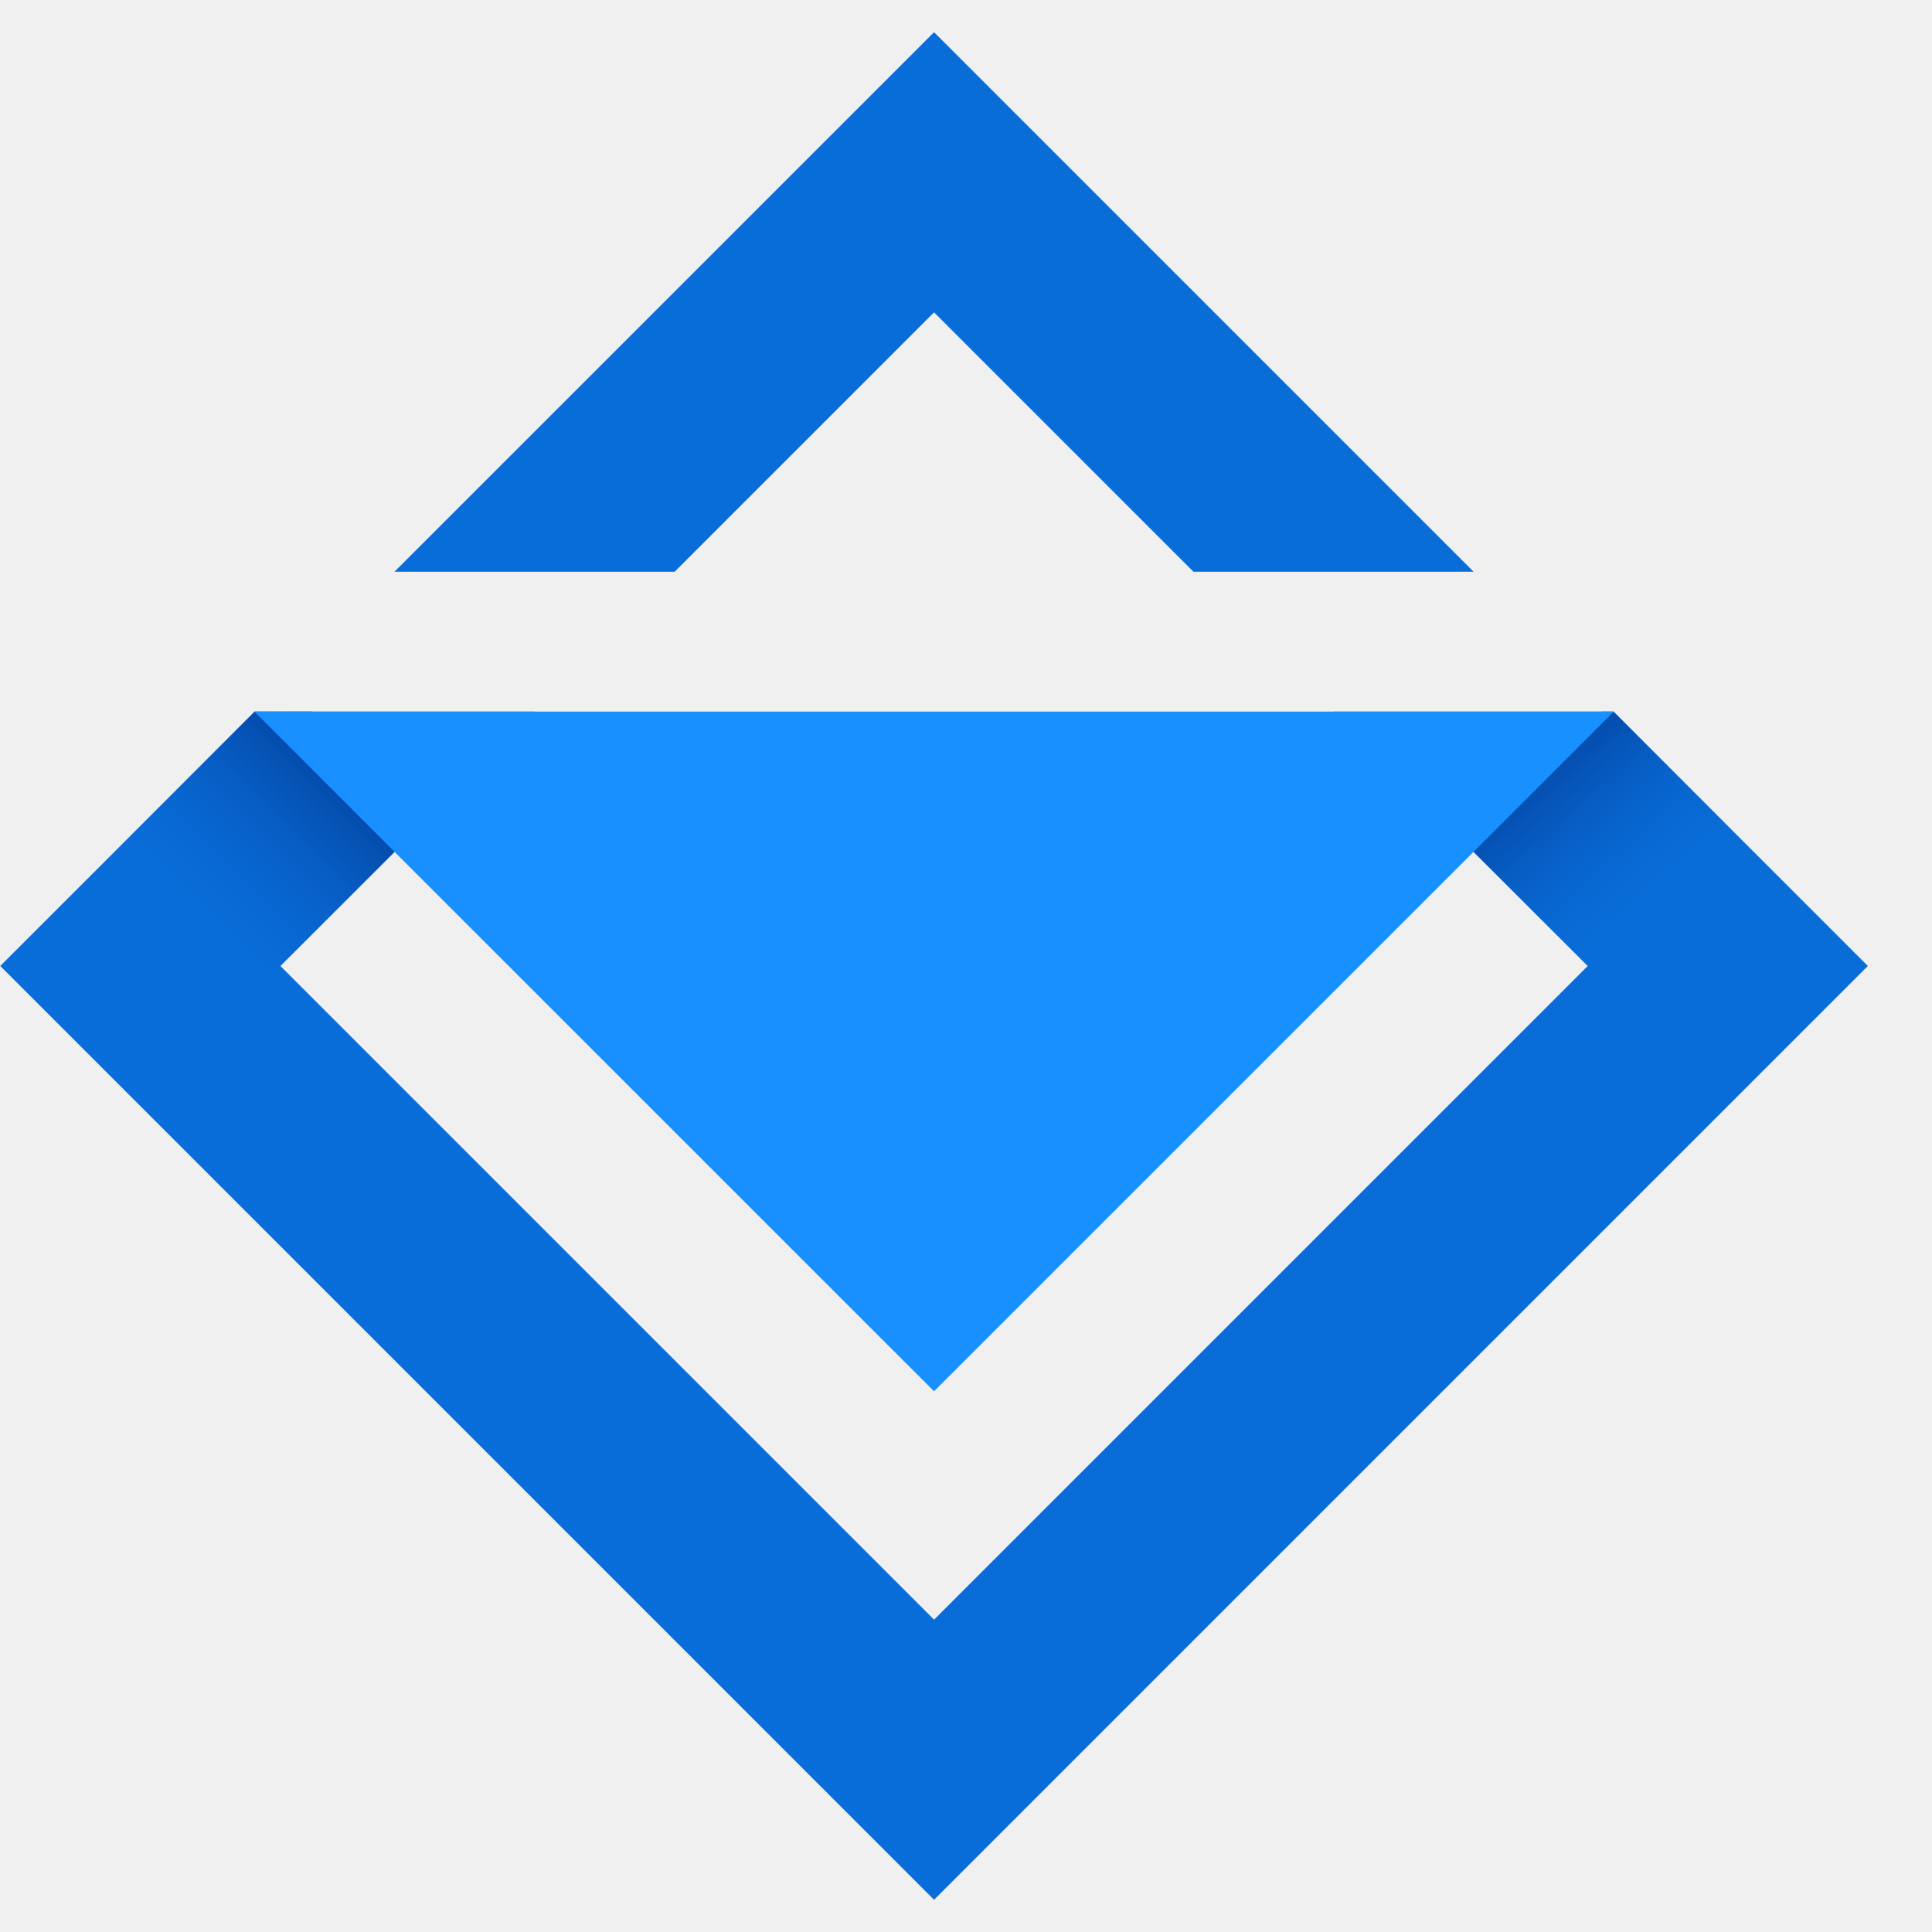
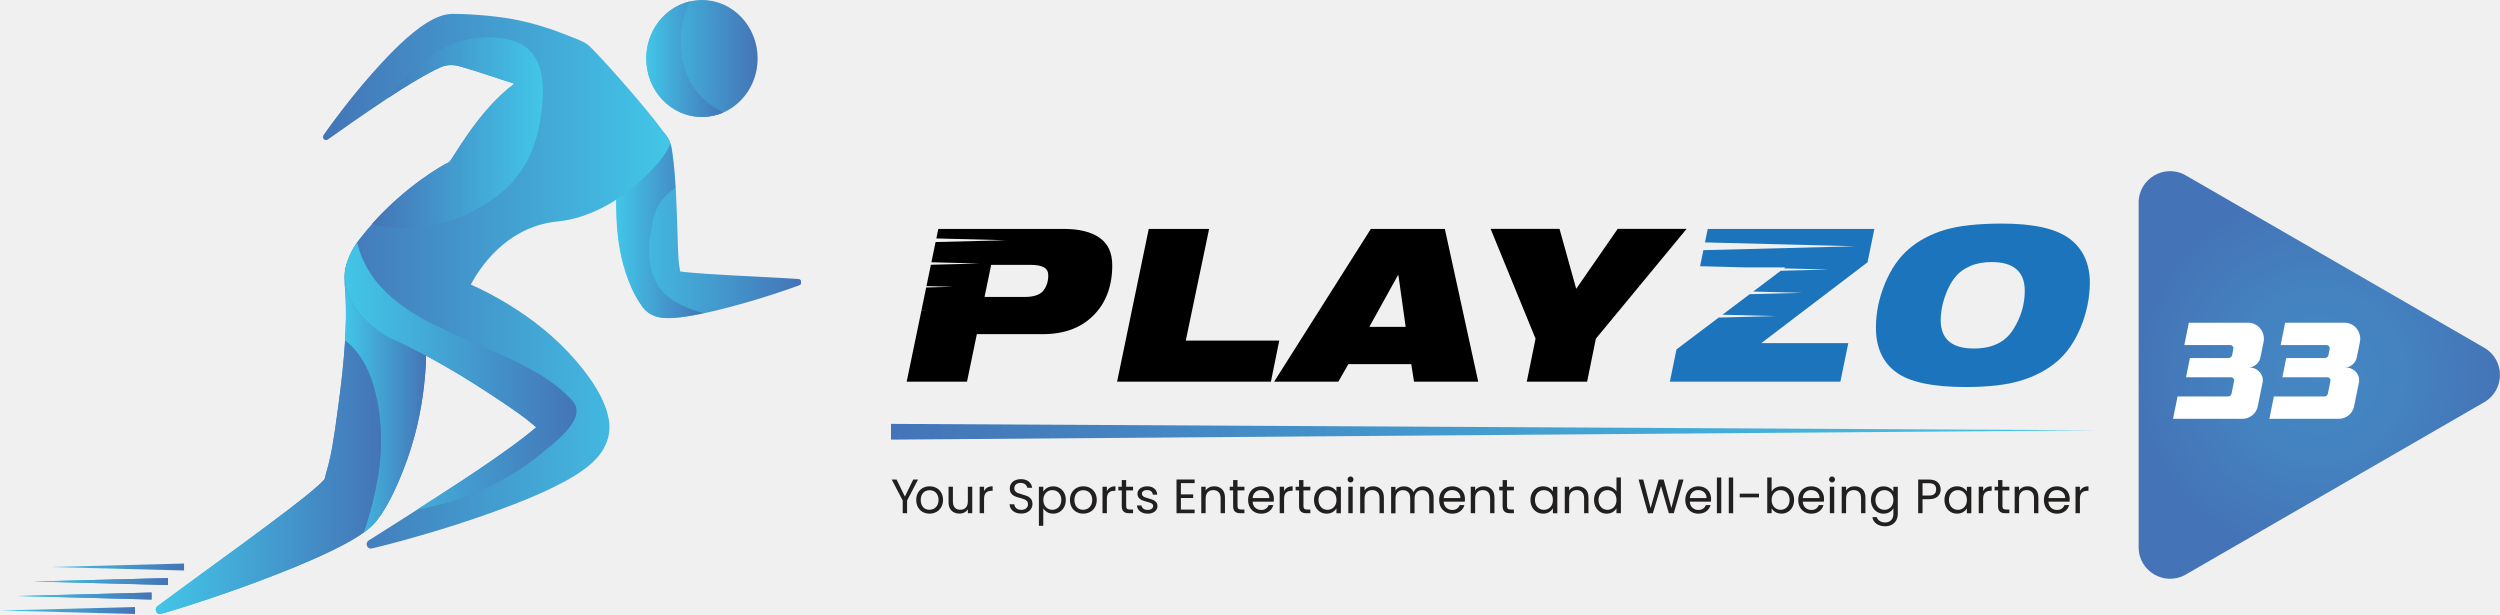
- <svg xmlns="http://www.w3.org/2000/svg" width="30" height="30" viewBox="0 0 30 30" fill="none">
-   <path d="M1.64 13.364L3.952 11.052L3.954 11.05H8.305L6.574 12.781L6.127 13.227L4.354 15L4.574 15.22L14.504 25.15L24.654 15L22.881 13.227L22.756 13.102L20.703 11.05H25.053L25.056 11.052L26.868 12.864L29.004 15L14.504 29.5L0.004 15L1.64 13.364ZM14.504 0.5L22.882 8.878H18.532L14.504 4.85L10.476 8.878H6.125L14.504 0.5Z" fill="#096DD9" />
-   <path d="M4.355 15L6.127 13.228L6.574 12.781L4.844 11.05H3.955L3.952 11.052L1.64 13.364L3.86 15.573L4.355 15Z" fill="url(#paint0_linear_112102_1824)" />
-   <path d="M22.881 13.228L24.654 15L24.479 15.176L24.48 15.176L26.869 12.865L25.057 11.052L25.054 11.05H24.878L22.756 13.102L22.881 13.228Z" fill="url(#paint1_linear_112102_1824)" />
-   <path d="M3.95 11.05L3.952 11.052L6.127 13.228L14.504 21.604L25.059 11.05H3.95Z" fill="#1890FF" />
+ <svg xmlns="http://www.w3.org/2000/svg" xmlns:xlink="http://www.w3.org/1999/xlink" id="Layer_2" data-name="Layer 2" viewBox="0 0 861.63 211.64">
  <defs>
-     <linearGradient id="paint0_linear_112102_1824" x1="5.63" y1="11.589" x2="2.572" y2="14.647" gradientUnits="userSpaceOnUse">
-       <stop stop-color="#023B95" />
-       <stop offset="0.964" stop-color="#096CD9" stop-opacity="0" />
+     <style>
+       .cls-1 {
+         fill: url(#New_Gradient_Swatch_3-11);
+       }
+ 
+       .cls-1, .cls-2, .cls-3, .cls-4, .cls-5, .cls-6, .cls-7, .cls-8, .cls-9, .cls-10, .cls-11, .cls-12, .cls-13, .cls-14, .cls-15, .cls-16, .cls-17, .cls-18, .cls-19, .cls-20, .cls-21, .cls-22 {
+         stroke-width: 0px;
+       }
+ 
+       .cls-2 {
+         fill: url(#linear-gradient);
+       }
+ 
+       .cls-3 {
+         fill: url(#New_Gradient_Swatch_3-2);
+       }
+ 
+       .cls-4 {
+         fill: url(#linear-gradient-6);
+       }
+ 
+       .cls-6 {
+         fill: url(#linear-gradient-5);
+       }
+ 
+       .cls-7 {
+         fill: url(#New_Gradient_Swatch_3-4);
+       }
+ 
+       .cls-8 {
+         fill: #1c75bc;
+       }
+ 
+       .cls-9 {
+         fill: #fff;
+       }
+ 
+       .cls-10 {
+         fill: url(#New_Gradient_Swatch_3-6);
+       }
+ 
+       .cls-11 {
+         fill: url(#linear-gradient-2);
+       }
+ 
+       .cls-12 {
+         fill: #221f1f;
+       }
+ 
+       .cls-13 {
+         fill: url(#linear-gradient-3);
+       }
+ 
+       .cls-14 {
+         fill: url(#radial-gradient);
+       }
+ 
+       .cls-15 {
+         fill: url(#New_Gradient_Swatch_3-7);
+       }
+ 
+       .cls-16 {
+         fill: url(#New_Gradient_Swatch_3-3);
+       }
+ 
+       .cls-17 {
+         fill: url(#New_Gradient_Swatch_3-9);
+       }
+ 
+       .cls-18 {
+         fill: url(#New_Gradient_Swatch_3-8);
+       }
+ 
+       .cls-19 {
+         fill: url(#New_Gradient_Swatch_3-5);
+       }
+ 
+       .cls-20 {
+         fill: url(#New_Gradient_Swatch_3);
+       }
+ 
+       .cls-21 {
+         fill: url(#linear-gradient-4);
+       }
+ 
+       .cls-22 {
+         fill: url(#New_Gradient_Swatch_3-10);
+       }
+     </style>
+     <linearGradient id="New_Gradient_Swatch_3" data-name="New Gradient Swatch 3" x1="2636.96" y1="76.45" x2="2700.71" y2="76.45" gradientTransform="translate(2913.17) rotate(-180) scale(1 -1)" gradientUnits="userSpaceOnUse">
+       <stop offset="0" stop-color="#cbeaf1" />
+       <stop offset="0" stop-color="#4474b7" />
+       <stop offset="1" stop-color="#42c6e8" />
    </linearGradient>
-     <linearGradient id="paint1_linear_112102_1824" x1="23.272" y1="11.628" x2="25.745" y2="14.438" gradientUnits="userSpaceOnUse">
-       <stop stop-color="#023B95" />
-       <stop offset="1" stop-color="#096DD9" stop-opacity="0" />
+     <linearGradient id="New_Gradient_Swatch_3-2" data-name="New Gradient Swatch 3" x1="2670.69" y1="76.38" x2="2700.83" y2="76.38" xlink:href="#New_Gradient_Swatch_3" />
+     <linearGradient id="New_Gradient_Swatch_3-3" data-name="New Gradient Swatch 3" x1="2652.06" y1="20.16" x2="2690.44" y2="20.16" xlink:href="#New_Gradient_Swatch_3" />
+     <linearGradient id="New_Gradient_Swatch_3-4" data-name="New Gradient Swatch 3" x1="2766.22" y1="147.19" x2="2859.46" y2="147.19" xlink:href="#New_Gradient_Swatch_3" />
+     <linearGradient id="New_Gradient_Swatch_3-5" data-name="New Gradient Swatch 3" x1="2766.22" y1="133.14" x2="2794.42" y2="133.14" xlink:href="#New_Gradient_Swatch_3" />
+     <linearGradient id="New_Gradient_Swatch_3-6" data-name="New Gradient Swatch 3" x1="2781.9" y1="164.53" x2="2859.46" y2="164.53" xlink:href="#New_Gradient_Swatch_3" />
+     <linearGradient id="New_Gradient_Swatch_3-7" data-name="New Gradient Swatch 3" x1="2801.87" y1="96.93" x2="2682.25" y2="96.93" xlink:href="#New_Gradient_Swatch_3" />
+     <linearGradient id="New_Gradient_Swatch_3-8" data-name="New Gradient Swatch 3" x1="2663.86" y1="20.4" x2="2690.44" y2="20.4" xlink:href="#New_Gradient_Swatch_3" />
+     <linearGradient id="New_Gradient_Swatch_3-9" data-name="New Gradient Swatch 3" x1="2714.45" y1="129.56" x2="2794.3" y2="129.56" xlink:href="#New_Gradient_Swatch_3" />
+     <linearGradient id="New_Gradient_Swatch_3-10" data-name="New Gradient Swatch 3" x1="128.18" y1="45.76" x2="187.12" y2="45.76" gradientTransform="matrix(1,0,0,1,0,0)" xlink:href="#New_Gradient_Swatch_3" />
+     <linearGradient id="linear-gradient" x1="0" y1="210.41" x2="46.55" y2="210.41" gradientUnits="userSpaceOnUse">
+       <stop offset="0" stop-color="#42c6e8" />
+       <stop offset="1" stop-color="#4474b7" />
+       <stop offset="1" stop-color="#cbeaf1" />
    </linearGradient>
+     <linearGradient id="linear-gradient-2" x1="5.68" y1="205.42" x2="52.22" y2="205.42" xlink:href="#linear-gradient" />
+     <linearGradient id="linear-gradient-3" x1="5.68" y1="205.42" x2="52.22" y2="205.42" xlink:href="#linear-gradient" />
+     <linearGradient id="linear-gradient-4" x1="11.36" y1="200.42" x2="57.9" y2="200.42" xlink:href="#linear-gradient" />
+     <linearGradient id="linear-gradient-5" x1="11.36" y1="200.42" x2="57.9" y2="200.42" xlink:href="#linear-gradient" />
+     <linearGradient id="linear-gradient-6" x1="17.04" y1="195.42" x2="63.58" y2="195.42" xlink:href="#linear-gradient" />
+     <radialGradient id="radial-gradient" cx="799.36" cy="129.22" fx="799.36" fy="129.22" r="66.37" gradientUnits="userSpaceOnUse">
+       <stop offset="0" stop-color="#4487c3" />
+       <stop offset=".44" stop-color="#4482c0" />
+       <stop offset=".94" stop-color="#4474b7" />
+       <stop offset=".96" stop-color="#4474b7" />
+     </radialGradient>
+     <linearGradient id="New_Gradient_Swatch_3-11" data-name="New Gradient Swatch 3" x1="307.01" y1="148.8" x2="722.74" y2="148.8" gradientTransform="matrix(1,0,0,1,0,0)" xlink:href="#New_Gradient_Swatch_3" />
  </defs>
+   <g id="Layer_1-2" data-name="Layer 1">
+     <g>
+       <g>
+         <g>
+           <g>
+             <path class="cls-20" d="M212.49,66.88c.04-2.41.16-4.61.29-6.54.12-1.94.3-3.61.46-4.99.15-1.38.3-2.46.42-3.2.12-.74.19-1.13.19-1.13.63-3.79,3.46-6.96,7.28-7.66,4.87-.89,9.5,2.53,10.35,7.65h0s.06.4.19,1.13c.11.74.27,1.81.42,3.18.15,1.37.34,3.02.48,4.91.15,1.89.3,4.01.41,6.31.23,4.58.4,9.88.57,15.18.07,2.64.13,5.29.32,7.75.1,1.23.25,2.4.45,3.47.04.21.08.42.12.62.66.09,1.34.17,2.02.24,2.75.26,5.6.49,8.36.66,2.77.2,5.46.33,8.03.48,2.58.13,5.01.26,7.26.37,2.26.12,4.33.23,6.17.33,1.84.09,3.44.17,4.77.26,2.65.16,4.17.26,4.17.26.41.03.78.3.93.73.2.58-.09,1.21-.64,1.42h0s-1.44.55-3.97,1.42c-1.27.45-2.81.96-4.58,1.53-1.77.57-3.77,1.23-5.97,1.88-2.2.66-4.58,1.36-7.12,2.05-2.54.71-5.23,1.38-8.04,2.07-2.82.65-5.75,1.3-8.88,1.78-1.57.24-3.17.47-4.97.57-.91.05-1.85.08-3.06,0-.62-.05-1.28-.11-2.29-.37-.52-.15-1.12-.32-2.04-.8l-.35-.19-.42-.26c-.15-.1-.26-.17-.44-.31-.17-.13-.34-.27-.51-.41-.15-.13-.36-.32-.56-.53-.2-.21-.36-.39-.58-.66-.22-.28-.43-.57-.62-.87-.11-.17-.31-.52-.22-.37l-.02-.03-.34-.47c-.11-.16-.21-.28-.39-.59-.31-.51-.66-1.1-.89-1.53-.52-.93-.99-1.86-1.4-2.78-.84-1.85-1.52-3.68-2.1-5.46-1.17-3.56-1.88-6.95-2.37-10.16-.46-3.21-.69-6.24-.8-9.07-.12-2.83-.13-5.47-.08-7.88Z" />
+             <path class="cls-3" d="M212.37,66.81c.04-2.41.16-4.61.29-6.54.12-1.94.3-3.61.46-4.99.15-1.38.3-2.46.42-3.2.12-.74.19-1.13.19-1.13.63-3.79,3.46-6.96,7.28-7.66,4.87-.89,9.37,2.24,10.35,7.65h0s.06.4.19,1.13c.11.74.27,1.81.42,3.18.15,1.37.34,3.02.48,4.91.11,1.39.22,2.91.31,4.54-4.47,3.09-7.36,7.25-7.95,12.86-2.3,9.68-1.54,20.16,6.91,25.81,3.41,2.15,7.03,3.59,10.76,4.55-1.83.39-3.7.77-5.66,1.06-1.57.24-3.17.47-4.97.57-.91.05-1.85.08-3.06,0-.62-.05-1.28-.11-2.29-.37-.52-.15-1.12-.32-2.04-.8l-.35-.19-.42-.26c-.15-.1-.26-.17-.44-.31-.17-.13-.34-.27-.51-.41-.15-.13-.36-.32-.56-.53-.2-.21-.36-.39-.58-.66-.22-.28-.43-.57-.62-.87-.11-.17-.31-.52-.22-.37l-.02-.03-.34-.47c-.11-.16-.21-.28-.39-.59-.31-.51-.66-1.1-.89-1.53-.52-.93-.99-1.86-1.4-2.78-.84-1.85-1.52-3.68-2.1-5.46-1.17-3.56-1.88-6.95-2.37-10.16-.46-3.21-.69-6.24-.8-9.07-.12-2.83-.13-5.47-.08-7.88Z" />
+           </g>
+           <path class="cls-16" d="M222.74,20.16c0,11.14,8.59,20.16,19.19,20.16s19.19-9.03,19.19-20.16S252.52,0,241.92,0s-19.19,9.03-19.19,20.16Z" />
+           <path class="cls-7" d="M55.52,211.59s2.34-.66,6.38-1.92c2.03-.61,4.47-1.4,7.27-2.33,2.79-.93,5.96-1.96,9.38-3.17,3.43-1.19,7.13-2.53,11.03-4,3.91-1.46,8.01-3.08,12.26-4.8,4.23-1.78,8.61-3.64,13.07-5.85,2.24-1.1,4.5-2.26,6.86-3.66,1.19-.7,2.4-1.45,3.74-2.42.69-.52,1.38-1.02,2.22-1.79.39-.34.9-.86,1.37-1.36.29-.34.58-.7.87-1.06l.1-.14c.49-.73.16-.23.27-.41l.07-.09.14-.18.57-.72c.27-.38.58-.87.86-1.31.64-1,.98-1.62,1.41-2.35.81-1.42,1.5-2.77,2.15-4.11,1.29-2.67,2.38-5.25,3.39-7.82,2.01-5.11,3.56-10.15,4.75-15.1,1.17-4.95,1.98-9.8,2.48-14.46.52-4.66.77-9.12.77-13.31.01-4.19-.23-8.09-.65-11.61-.42-3.53-1.07-6.67-1.72-9.28-.69-2.64-1.41-4.73-1.98-6.17-.59-1.45-.93-2.21-.93-2.21-2.87-6.31-10.06-8.98-16.06-5.97-4.45,2.23-7,6.96-6.85,11.83l.08,2.49s.01.44.09,1.21c.04.37.05.93.11,1.52.06.58.05,1.37.12,2.16.06,1.69.09,3.8.08,6.34-.04,2.54-.16,5.5-.36,8.79-.22,3.29-.53,6.91-.94,10.77-.43,3.85-.95,7.95-1.52,12.16-.55,4.22-1.18,8.58-1.91,12.86-.39,2.12-.83,4.21-1.33,6.15-.25.96-.51,1.88-.76,2.7-.12.38-.44,2.06-.67,2.34-.51.58-1.24,1.28-2,1.97-1.55,1.39-3.29,2.83-5.06,4.25-3.57,2.81-7.23,5.63-10.83,8.3-3.58,2.72-7.11,5.28-10.45,7.75-3.36,2.45-6.54,4.77-9.47,6.91-2.94,2.15-5.64,4.13-8.03,5.88-2.4,1.74-4.49,3.26-6.21,4.54-3.44,2.53-5.4,4-5.4,4-.65.49-.8,1.43-.33,2.12.36.53.98.74,1.55.58Z" />
+           <g>
+             <path class="cls-19" d="M118.94,117.42c.17-2.92.28-5.58.31-7.88.01-2.54-.02-4.65-.08-6.34-.08-.8-.06-1.58-.12-2.16-.06-.59-.07-1.15-.11-1.52-.08-.78-.09-1.21-.09-1.21l-.08-2.49c-.15-4.87,2.4-9.6,6.85-11.83,6-3.01,13.19-.34,16.06,5.97,0,0,.34.75.93,2.21.57,1.44,1.29,3.53,1.98,6.17.65,2.61,1.3,5.76,1.72,9.28.42,3.52.66,7.43.65,11.61,0,4.19-.25,8.66-.77,13.31-.5,4.66-1.31,9.51-2.48,14.46-1.18,4.95-2.74,9.99-4.75,15.1-1.01,2.57-2.1,5.15-3.39,7.82-.65,1.33-1.35,2.69-2.15,4.11-.42.73-.77,1.35-1.41,2.35-.28.44-.59.93-.86,1.31l-.57.72-.14.18-.07.09c-.12.18.22-.33-.27.41l-.1.14c-.28.36-.57.72-.87,1.06-.47.51-.98,1.03-1.37,1.36-.85.77-1.53,1.28-2.22,1.79-.05.04-.1.07-.16.11,2.21-6.39,3.84-13.06,4.99-19.81,2.43-14.69.53-37.45-11.41-46.31Z" />
+             <path class="cls-10" d="M54.31,208.89s1.96-1.47,5.4-4c1.71-1.28,3.8-2.81,6.21-4.54,2.39-1.75,5.09-3.72,8.03-5.88,2.93-2.14,6.11-4.46,9.47-6.91,3.34-2.47,6.87-5.03,10.45-7.75,3.6-2.67,7.26-5.48,10.83-8.3,1.77-1.42,3.51-2.86,5.06-4.25.77-.69,1.49-1.39,2-1.97.22-.27.55-1.96.67-2.34.25-.81.52-1.73.76-2.7.5-1.93.94-4.03,1.33-6.15.73-4.28,1.36-8.64,1.91-12.86.58-4.22,1.1-8.31,1.52-12.16.41-3.86.72-7.48.94-10.77.02-.31.03-.6.05-.91,11.94,8.85,13.84,31.62,11.41,46.31-1.15,6.75-2.78,13.42-4.99,19.81-1.28.91-2.44,1.63-3.58,2.31-2.36,1.4-4.62,2.57-6.86,3.66-4.46,2.22-8.84,4.07-13.07,5.85-4.25,1.72-8.35,3.34-12.26,4.8-3.9,1.47-7.6,2.81-11.03,4-3.42,1.21-6.59,2.24-9.38,3.17-2.79.93-5.24,1.72-7.27,2.33-4.04,1.26-6.38,1.92-6.38,1.92-.56.16-1.19-.05-1.55-.58-.46-.68-.31-1.63.33-2.12Z" />
+           </g>
+           <path class="cls-15" d="M228.41,45.12c1.72,2.14,2.51,3.72,2.51,4.35,0,3.23-16.89,24.73-38.88,26.88-15.15,1.48-24.96,12.65-29.77,21.74,1.44.64,2.91,1.32,4.42,2.07,3.66,1.84,7.51,4.01,11.44,6.58,3.93,2.55,7.94,5.5,11.87,8.99,3.95,3.48,7.78,7.46,11.54,12.32,1.88,2.47,3.75,5.1,5.54,8.62.44.87.88,1.86,1.3,2.9l.31.83.15.42.19.56c.12.39.24.78.35,1.17l.1.48.02.12v.06c.23.79.13.46.2.75.12.56.23,1.16.28,1.69.12,1.12.09,2.17-.01,3.12-.05.44-.13.92-.21,1.33-.08.39-.18.78-.29,1.17-.1.34-.21.67-.33,1-.12.33-.23.58-.35.87-.48,1.09-.98,1.93-1.43,2.6-.47.7-.9,1.24-1.32,1.74-1.66,1.91-3.05,3-4.39,4.03-1.33,1-2.59,1.82-3.83,2.59-2.48,1.5-4.87,2.74-7.23,3.91-2.35,1.17-4.69,2.19-6.99,3.17-2.3.98-4.56,1.91-6.8,2.76-8.93,3.44-17.29,6.2-24.5,8.43-3.6,1.11-6.92,2.06-9.86,2.9-2.93.85-5.51,1.54-7.63,2.09-4.24,1.12-6.69,1.68-6.69,1.68h0c-.58.13-1.21-.13-1.54-.69-.41-.72-.19-1.65.49-2.08,0,0,2.13-1.35,5.85-3.71,1.86-1.19,4.11-2.63,6.71-4.25,2.58-1.65,5.48-3.51,8.65-5.54,3.16-2.02,6.57-4.24,10.15-6.58,3.57-2.36,7.32-4.84,11.11-7.48,3.78-2.63,7.65-5.38,11.31-8.22,1.37-1.06,2.71-2.13,3.95-3.21-.41-.37-.83-.75-1.27-1.12-1.47-1.25-3.12-2.5-4.81-3.69-1.69-1.22-3.43-2.4-5.16-3.58-3.48-2.32-6.92-4.58-10.21-6.67-3.3-2.08-6.46-4-9.39-5.68-5.85-3.39-10.72-5.89-13.97-7.47-1.64-.77-2.86-1.35-3.69-1.71-.81-.37-1.24-.56-1.24-.56l-1.17-.53c-.89-.41-1.73-.93-2.49-1.54-6.03-4.09-20.04-16.06-7.39-32.46,12.77-16.55,29.11-25.72,30.7-26.35,1.08-.43,9.55-17.35,22.58-27.09-1.4-.44-2.82-.9-4.27-1.36-2.9-.95-5.9-1.94-8.95-2.94-1.53-.47-3.07-.94-4.61-1.38l-1.35-.37c-.57-.16-1.15-.26-1.74-.31-.01,0-.03,0-.04,0-1.56-.13-3.13.12-4.57.76-.51.23-1.04.47-1.56.73-2.73,1.37-5.54,2.96-8.22,4.59-2.7,1.62-5.29,3.31-7.77,4.92-2.46,1.62-4.79,3.19-6.94,4.66-2.15,1.48-4.12,2.83-5.86,4.04-1.74,1.22-3.26,2.29-4.51,3.16-2.5,1.76-3.94,2.77-3.94,2.77-.35.25-.83.26-1.2-.02-.47-.36-.58-1.05-.24-1.54,0,0,1.02-1.49,2.88-4.02.92-1.27,2.07-2.79,3.41-4.52,1.34-1.72,2.85-3.68,4.56-5.76,1.7-2.08,3.58-4.32,5.62-6.64,2.04-2.34,4.26-4.73,6.65-7.2,2.42-2.43,4.97-4.93,7.95-7.3,1.49-1.19,3.07-2.39,4.94-3.51.95-.56,1.97-1.12,3.2-1.63,1.25-.5,2.65-1.03,4.83-1.18l3.67.05c.95.05,1.9.1,2.85.14,1.82.1,3.62.25,5.4.4,3.55.32,7.02.78,10.35,1.44,3.32.67,6.5,1.49,9.47,2.43,2.98.91,5.76,1.93,8.31,2.96,2.54,1.04,5,1.8,6.85,3.12,2.25,1.61,19.45,20.78,25.99,29.8" />
+           <path class="cls-18" d="M237.81.47c-5.59,10.89-3.97,26.59,5.36,34.21,1.9,1.66,3.96,3,6.14,4.1-2.27,1-4.77,1.55-7.39,1.55-10.6,0-19.19-9.03-19.19-20.16,0-9.65,6.46-17.72,15.08-19.69Z" />
+           <path class="cls-17" d="M158.4,166.18c3.57-2.36,7.32-4.84,11.11-7.48,3.78-2.63,7.65-5.38,11.31-8.22,1.37-1.06,2.71-2.13,3.95-3.21-.41-.37-.83-.75-1.27-1.12-1.47-1.25-3.12-2.5-4.81-3.69-1.69-1.22-3.43-2.4-5.16-3.58-3.48-2.32-6.92-4.58-10.21-6.67-3.3-2.08-6.46-4-9.39-5.68-5.85-3.39-10.72-5.89-13.97-7.47-1.64-.77-2.86-1.35-3.69-1.71-.81-.37-1.24-.56-1.24-.56l-1.17-.53c-.89-.41-1.73-.93-2.49-1.54-5.87-3.98-19.31-15.45-8.31-31.2,8,32.51,54.17,32.75,74.05,54.39,6.14,6.45-6.91,15.32-13.81,20.97-12.42,9.14-25.74,14.28-39.48,16.7,1.41-.9,2.88-1.84,4.41-2.83,3.16-2.02,6.57-4.24,10.15-6.58Z" />
+           <path class="cls-22" d="M175.63,13.71c-18.23-3.96-31.31,6.69-41.78,19.98.11-.08.22-.15.34-.22,2.47-1.61,5.06-3.3,7.77-4.92,2.68-1.64,5.49-3.23,8.22-4.59.62-.31,1.24-.6,1.85-.86,1.25-.54,2.61-.77,3.96-.66.18-.02,1.33.12,1.66.22l1.8.5c1.54.43,3.08.9,4.61,1.38,3.05,1,6.04,1.99,8.95,2.94,1.45.46,2.88.92,4.27,1.36-13.03,9.74-21.49,26.67-22.58,27.09-1.41.54-14.6,7.82-26.51,21.29,16.09,4.41,35.69-1.66,47.45-13.49,5.37-5.65,8.44-12.1,9.98-19.36,2.3-11.29,3.84-27.42-9.98-30.65Z" />
+         </g>
+         <g>
+           <polygon class="cls-2" points="46.55 211.61 0 210.41 46.55 209.21 46.55 211.61" />
+           <polygon class="cls-11" points="52.22 206.62 5.68 205.42 52.22 204.22 52.22 206.62" />
+           <polygon class="cls-13" points="52.22 206.62 5.68 205.42 52.22 204.22 52.22 206.62" />
+           <polygon class="cls-21" points="57.9 201.62 11.36 200.42 57.9 199.22 57.9 201.62" />
+           <polygon class="cls-6" points="57.9 201.62 11.36 200.42 57.9 199.22 57.9 201.62" />
+           <polygon class="cls-4" points="63.58 196.62 17.04 195.42 63.58 194.22 63.58 196.62" />
+         </g>
+       </g>
+       <g>
+         <g>
+           <path class="cls-14" d="M737.09,129.22v-59.39c0-8.34,9.03-13.55,16.25-9.38l51.43,29.7,51.43,29.7c7.22,4.17,7.22,14.59,0,18.76l-51.43,29.7-51.43,29.7c-7.22,4.17-16.25-1.04-16.25-9.38v-59.39Z" />
+           <g>
+             <path class="cls-9" d="M768.2,123.37c.25,0,.48-.09.69-.26.21-.17.34-.39.4-.64l.43-2.22c.06-.35-.02-.65-.24-.92-.22-.27-.5-.4-.85-.4h-15.8l1.56-7.71h20.34c.88,0,1.69.18,2.44.54s1.36.85,1.84,1.47c.49.62.84,1.32,1.06,2.11.22.79.25,1.61.09,2.46l-1.09,5.35c-.19,1.01-.69,1.85-1.51,2.53-.82.68-1.75,1.02-2.79,1.02h.71c.69,0,1.33.15,1.92.45.58.3,1.08.69,1.49,1.18.41.49.7,1.05.87,1.68s.18,1.28.02,1.94l-1.61,7.95c-.25,1.32-.88,2.4-1.89,3.22-1.01.82-2.18,1.23-3.5,1.23h-23.84l1.56-7.71h17.5c.25,0,.48-.09.69-.26.21-.17.34-.39.4-.64l.9-4.4c.06-.35-.02-.65-.24-.92-.22-.27-.5-.4-.85-.4h-15.47l1.32-6.62h13.43Z" />
+             <path class="cls-9" d="M801.4,123.37c.25,0,.48-.09.69-.26.21-.17.34-.39.4-.64l.43-2.22c.06-.35-.02-.65-.24-.92-.22-.27-.5-.4-.85-.4h-15.8l1.56-7.71h20.34c.88,0,1.69.18,2.44.54s1.36.85,1.84,1.47c.49.62.84,1.32,1.06,2.11.22.79.25,1.61.09,2.46l-1.09,5.35c-.19,1.01-.69,1.85-1.51,2.53-.82.68-1.75,1.02-2.79,1.02h.71c.69,0,1.33.15,1.92.45.58.3,1.08.69,1.49,1.18.41.49.7,1.05.87,1.68s.18,1.28.02,1.94l-1.61,7.95c-.25,1.32-.88,2.4-1.89,3.22-1.01.82-2.18,1.23-3.5,1.23h-23.84l1.56-7.71h17.5c.25,0,.48-.09.69-.26.21-.17.34-.39.4-.64l.9-4.4c.06-.35-.02-.65-.24-.92-.22-.27-.5-.4-.85-.4h-15.47l1.32-6.62h13.43Z" />
+           </g>
+         </g>
+         <g>
+           <polygon class="cls-1" points="307.01 146.09 722.74 148.31 307.02 151.52 307.01 146.09" />
+           <g>
+             <path class="cls-12" d="M316.41,165.28l-3.78,7.22v4.38h-1.51v-4.38l-3.79-7.22h1.68l2.86,5.87,2.86-5.87h1.68Z" />
+             <path class="cls-12" d="M318,176.45c-.69-.39-1.24-.94-1.63-1.66-.39-.72-.59-1.54-.59-2.49s.2-1.76.61-2.47c.41-.72.96-1.26,1.66-1.65.7-.38,1.48-.57,2.35-.57s1.65.19,2.35.57c.7.38,1.25.93,1.66,1.64.4.71.61,1.54.61,2.48s-.21,1.77-.62,2.49c-.42.72-.98,1.27-1.69,1.66-.71.39-1.5.58-2.36.58s-1.63-.19-2.32-.58ZM321.86,175.32c.48-.25.86-.64,1.16-1.15.29-.51.44-1.13.44-1.86s-.14-1.35-.43-1.86c-.29-.51-.67-.89-1.13-1.14-.47-.25-.97-.37-1.51-.37s-1.06.13-1.52.37c-.46.25-.83.63-1.11,1.14-.28.51-.42,1.13-.42,1.86s.14,1.37.41,1.88c.27.51.63.89,1.09,1.14.45.25.95.37,1.5.37s1.05-.13,1.53-.38Z" />
+             <path class="cls-12" d="M335.09,167.76v9.12h-1.51v-1.35c-.29.47-.69.83-1.21,1.09s-1.08.39-1.71.39c-.71,0-1.35-.15-1.91-.44-.57-.29-1.01-.73-1.34-1.32s-.49-1.3-.49-2.15v-5.34h1.5v5.14c0,.9.23,1.59.68,2.07s1.08.72,1.86.72,1.45-.25,1.91-.75c.47-.5.7-1.23.7-2.18v-5.01h1.51Z" />
+             <path class="cls-12" d="M340.3,168.03c.49-.29,1.1-.43,1.81-.43v1.56h-.4c-1.7,0-2.55.92-2.55,2.76v4.96h-1.51v-9.12h1.51v1.48c.27-.52.65-.93,1.14-1.21Z" />
+             <path class="cls-12" d="M349.92,176.59c-.6-.27-1.08-.65-1.42-1.13s-.52-1.04-.53-1.67h1.61c.06.54.28,1,.67,1.37.39.37.97.56,1.72.56s1.29-.18,1.71-.54c.42-.36.62-.82.62-1.39,0-.44-.12-.8-.37-1.08-.24-.28-.55-.49-.91-.63-.37-.14-.86-.3-1.48-.47-.77-.2-1.38-.4-1.84-.6-.46-.2-.85-.51-1.18-.94s-.49-1-.49-1.72c0-.63.16-1.19.48-1.68.32-.49.77-.87,1.36-1.13s1.25-.4,2.01-.4c1.09,0,1.98.27,2.67.82.69.54,1.08,1.27,1.17,2.16h-1.66c-.06-.44-.29-.83-.7-1.17-.41-.34-.95-.51-1.63-.51-.63,0-1.15.16-1.55.49s-.6.79-.6,1.37c0,.42.12.77.36,1.03.24.27.53.47.88.61.35.14.84.3,1.47.47.77.21,1.38.42,1.85.62s.87.52,1.2.95c.33.43.5,1.01.5,1.74,0,.57-.15,1.1-.45,1.6-.3.5-.74.9-1.33,1.21-.59.31-1.28.47-2.08.47s-1.45-.14-2.06-.41Z" />
+             <path class="cls-12" d="M360.92,168.14c.59-.35,1.28-.52,2.07-.52s1.54.19,2.21.58c.66.39,1.18.93,1.56,1.64.38.7.57,1.52.57,2.45s-.19,1.74-.57,2.46c-.38.72-.9,1.28-1.56,1.68-.66.4-1.4.6-2.21.6s-1.46-.17-2.06-.52c-.59-.35-1.05-.78-1.36-1.31v6.01h-1.51v-13.45h1.51v1.68c.3-.52.75-.96,1.34-1.31ZM365.36,170.49c-.28-.51-.65-.9-1.12-1.17-.47-.27-.99-.4-1.56-.4s-1.07.14-1.54.41c-.47.27-.85.67-1.13,1.18-.28.52-.42,1.11-.42,1.79s.14,1.29.42,1.81c.28.52.66.91,1.13,1.18.47.27.98.41,1.54.41s1.08-.14,1.56-.41c.47-.27.85-.67,1.12-1.18s.42-1.12.42-1.82-.14-1.29-.42-1.8Z" />
+             <path class="cls-12" d="M370.98,176.45c-.69-.39-1.24-.94-1.63-1.66-.39-.72-.59-1.54-.59-2.49s.2-1.76.61-2.47c.41-.72.96-1.26,1.66-1.65.7-.38,1.48-.57,2.35-.57s1.65.19,2.35.57c.7.38,1.25.93,1.66,1.64.4.71.61,1.54.61,2.48s-.21,1.77-.62,2.49c-.42.72-.98,1.27-1.69,1.66-.71.39-1.5.58-2.36.58s-1.63-.19-2.32-.58ZM374.83,175.32c.48-.25.86-.64,1.16-1.15.29-.51.44-1.13.44-1.86s-.14-1.35-.43-1.86c-.29-.51-.67-.89-1.13-1.14-.47-.25-.97-.37-1.51-.37s-1.06.13-1.52.37c-.46.25-.83.63-1.11,1.14-.28.51-.42,1.13-.42,1.86s.14,1.37.41,1.88c.27.51.63.89,1.09,1.14.45.25.95.37,1.5.37s1.05-.13,1.53-.38Z" />
+             <path class="cls-12" d="M382.63,168.03c.49-.29,1.1-.43,1.81-.43v1.56h-.4c-1.7,0-2.55.92-2.55,2.76v4.96h-1.51v-9.12h1.51v1.48c.27-.52.65-.93,1.14-1.21Z" />
+             <path class="cls-12" d="M388.14,169.01v5.38c0,.44.09.76.28.94.19.18.52.27.98.27h1.11v1.28h-1.36c-.84,0-1.48-.19-1.9-.58-.42-.39-.63-1.03-.63-1.91v-5.38h-1.18v-1.25h1.18v-2.3h1.51v2.3h2.38v1.25h-2.38Z" />
+             <path class="cls-12" d="M393.7,176.67c-.56-.24-.99-.57-1.31-1-.32-.43-.5-.92-.53-1.47h1.56c.04.46.26.83.64,1.11.38.29.88.43,1.51.43.58,0,1.03-.13,1.36-.38.33-.26.5-.58.5-.97s-.18-.7-.53-.89c-.36-.19-.9-.39-1.65-.57-.68-.18-1.23-.36-1.66-.54-.43-.18-.79-.45-1.1-.82-.31-.36-.46-.83-.46-1.42,0-.47.14-.89.42-1.28.28-.39.67-.7,1.18-.92.51-.23,1.09-.34,1.75-.34,1.01,0,1.83.26,2.45.77.62.51.95,1.21,1,2.1h-1.51c-.03-.48-.22-.86-.57-1.15-.35-.29-.82-.43-1.41-.43-.54,0-.98.12-1.3.35-.32.23-.48.54-.48.92,0,.3.1.55.29.74s.44.35.73.47.7.25,1.22.39c.65.18,1.19.35,1.6.52.41.17.76.43,1.06.77.29.34.45.79.46,1.35,0,.5-.14.95-.42,1.35s-.67.71-1.17.94c-.51.23-1.08.34-1.74.34-.7,0-1.33-.12-1.88-.36Z" />
+             <path class="cls-12" d="M407,166.51v3.88h4.23v1.25h-4.23v3.99h4.73v1.25h-6.24v-11.62h6.24v1.25h-4.73Z" />
+             <path class="cls-12" d="M421.16,168.6c.69.67,1.03,1.64,1.03,2.9v5.38h-1.5v-5.16c0-.91-.23-1.61-.68-2.09s-1.08-.72-1.86-.72-1.43.25-1.91.75c-.47.5-.71,1.23-.71,2.18v5.04h-1.51v-9.12h1.51v1.3c.3-.47.71-.83,1.22-1.08s1.08-.38,1.71-.38c1.11,0,2.01.34,2.7,1.01Z" />
+             <path class="cls-12" d="M426.52,169.01v5.38c0,.44.09.76.28.94.19.18.52.27.98.27h1.11v1.28h-1.36c-.84,0-1.48-.19-1.9-.58-.42-.39-.63-1.03-.63-1.91v-5.38h-1.18v-1.25h1.18v-2.3h1.51v2.3h2.38v1.25h-2.38Z" />
+             <path class="cls-12" d="M439,172.89h-7.29c.06.9.36,1.6.92,2.11.56.5,1.24.76,2.04.76.65,0,1.2-.15,1.64-.46.44-.31.75-.71.92-1.22h1.63c-.24.88-.73,1.59-1.46,2.14-.73.55-1.64.82-2.73.82-.87,0-1.64-.19-2.32-.58-.68-.39-1.22-.94-1.61-1.66-.39-.72-.58-1.54-.58-2.49s.19-1.77.57-2.48c.38-.71.91-1.26,1.59-1.64.68-.38,1.47-.57,2.35-.57s1.63.19,2.3.57c.67.38,1.18.9,1.54,1.56.36.66.54,1.41.54,2.24,0,.29-.02.59-.05.92ZM437.1,170.17c-.26-.42-.6-.73-1.04-.95-.44-.22-.92-.32-1.46-.32-.77,0-1.42.24-1.96.73-.54.49-.85,1.17-.92,2.03h5.76c0-.58-.13-1.07-.38-1.49Z" />
+             <path class="cls-12" d="M443.7,168.03c.49-.29,1.1-.43,1.81-.43v1.56h-.4c-1.7,0-2.55.92-2.55,2.76v4.96h-1.51v-9.12h1.51v1.48c.27-.52.65-.93,1.14-1.21Z" />
+             <path class="cls-12" d="M449.24,169.01v5.38c0,.44.09.76.28.94.19.18.52.27.98.27h1.11v1.28h-1.36c-.84,0-1.48-.19-1.9-.58-.42-.39-.63-1.03-.63-1.91v-5.38h-1.18v-1.25h1.18v-2.3h1.51v2.3h2.38v1.25h-2.38Z" />
+             <path class="cls-12" d="M453.45,169.83c.38-.7.9-1.25,1.56-1.64s1.4-.58,2.21-.58,1.49.17,2.08.52c.59.34,1.03.78,1.31,1.3v-1.66h1.53v9.12h-1.53v-1.7c-.3.53-.75.97-1.34,1.32-.59.35-1.28.52-2.07.52s-1.54-.2-2.2-.6c-.65-.4-1.17-.96-1.55-1.68-.38-.72-.57-1.54-.57-2.46s.19-1.75.57-2.45ZM460.19,170.51c-.28-.51-.65-.9-1.12-1.17-.47-.27-.99-.41-1.56-.41s-1.08.13-1.55.4c-.47.27-.84.65-1.11,1.17-.28.51-.42,1.11-.42,1.8s.14,1.31.42,1.82c.28.52.65.91,1.11,1.18.47.27.98.41,1.55.41s1.08-.14,1.56-.41c.47-.27.85-.67,1.12-1.18s.42-1.12.42-1.81-.14-1.29-.42-1.8Z" />
+             <path class="cls-12" d="M464.75,165.98c-.2-.2-.3-.44-.3-.73s.1-.53.3-.73c.2-.2.44-.3.73-.3s.51.1.71.3c.19.2.29.44.29.73s-.1.53-.29.73c-.19.2-.43.3-.71.3s-.53-.1-.73-.3ZM466.21,167.76v9.12h-1.51v-9.12h1.51Z" />
+             <path class="cls-12" d="M475.93,168.6c.69.67,1.03,1.64,1.03,2.9v5.38h-1.5v-5.16c0-.91-.23-1.61-.68-2.09s-1.08-.72-1.86-.72-1.43.25-1.91.75c-.47.5-.71,1.23-.71,2.18v5.04h-1.51v-9.12h1.51v1.3c.3-.47.71-.83,1.22-1.08s1.08-.38,1.71-.38c1.11,0,2.01.34,2.7,1.01Z" />
+             <path class="cls-12" d="M492.31,168.04c.55.29.99.74,1.31,1.32.32.59.48,1.3.48,2.15v5.38h-1.5v-5.16c0-.91-.22-1.61-.67-2.09s-1.06-.72-1.82-.72-1.41.25-1.88.76c-.47.5-.7,1.23-.7,2.19v5.03h-1.5v-5.16c0-.91-.22-1.61-.67-2.09s-1.06-.72-1.82-.72-1.41.25-1.88.76c-.47.5-.7,1.23-.7,2.19v5.03h-1.51v-9.12h1.51v1.31c.3-.48.7-.84,1.21-1.1.5-.26,1.06-.38,1.67-.38.77,0,1.44.17,2.03.52.59.34,1.03.85,1.31,1.51.25-.64.68-1.14,1.26-1.5.59-.35,1.24-.53,1.96-.53s1.34.15,1.9.44Z" />
+             <path class="cls-12" d="M504.85,172.89h-7.29c.06.9.36,1.6.92,2.11.56.5,1.24.76,2.04.76.65,0,1.2-.15,1.64-.46.44-.31.75-.71.92-1.22h1.63c-.24.88-.73,1.59-1.46,2.14-.73.55-1.64.82-2.73.82-.87,0-1.64-.19-2.32-.58-.68-.39-1.22-.94-1.61-1.66-.39-.72-.58-1.54-.58-2.49s.19-1.77.57-2.48c.38-.71.91-1.26,1.59-1.64.68-.38,1.47-.57,2.35-.57s1.63.19,2.3.57c.67.38,1.18.9,1.54,1.56.36.66.54,1.41.54,2.24,0,.29-.02.59-.05.92ZM502.96,170.17c-.26-.42-.6-.73-1.04-.95-.44-.22-.92-.32-1.46-.32-.77,0-1.42.24-1.96.73-.54.49-.85,1.17-.92,2.03h5.76c0-.58-.13-1.07-.38-1.49Z" />
+             <path class="cls-12" d="M514.04,168.6c.69.67,1.03,1.64,1.03,2.9v5.38h-1.5v-5.16c0-.91-.23-1.61-.68-2.09s-1.08-.72-1.86-.72-1.43.25-1.91.75c-.47.5-.71,1.23-.71,2.18v5.04h-1.51v-9.12h1.51v1.3c.3-.47.71-.83,1.22-1.08s1.08-.38,1.71-.38c1.11,0,2.01.34,2.7,1.01Z" />
+             <path class="cls-12" d="M519.4,169.01v5.38c0,.44.09.76.28.94.19.18.52.27.98.27h1.11v1.28h-1.36c-.84,0-1.48-.19-1.9-.58-.42-.39-.63-1.03-.63-1.91v-5.38h-1.18v-1.25h1.18v-2.3h1.51v2.3h2.38v1.25h-2.38Z" />
+             <path class="cls-12" d="M528.05,169.83c.38-.7.9-1.25,1.56-1.64s1.4-.58,2.21-.58,1.49.17,2.08.52c.59.34,1.03.78,1.31,1.3v-1.66h1.53v9.12h-1.53v-1.7c-.3.53-.75.97-1.34,1.32-.59.35-1.28.52-2.07.52s-1.54-.2-2.2-.6c-.65-.4-1.17-.96-1.55-1.68-.38-.72-.57-1.54-.57-2.46s.19-1.75.57-2.45ZM534.79,170.51c-.28-.51-.65-.9-1.12-1.17-.47-.27-.99-.41-1.56-.41s-1.08.13-1.55.4c-.47.27-.84.65-1.11,1.17-.28.51-.42,1.11-.42,1.8s.14,1.31.42,1.82c.28.52.65.91,1.11,1.18.47.27.98.41,1.55.41s1.08-.14,1.56-.41c.47-.27.85-.67,1.12-1.18s.42-1.12.42-1.81-.14-1.29-.42-1.8Z" />
+             <path class="cls-12" d="M546.44,168.6c.69.67,1.03,1.64,1.03,2.9v5.38h-1.5v-5.16c0-.91-.23-1.61-.68-2.09s-1.08-.72-1.86-.72-1.43.25-1.91.75c-.47.5-.71,1.23-.71,2.18v5.04h-1.51v-9.12h1.51v1.3c.3-.47.71-.83,1.22-1.08s1.08-.38,1.71-.38c1.11,0,2.01.34,2.7,1.01Z" />
+             <path class="cls-12" d="M549.96,169.83c.38-.7.9-1.25,1.56-1.64s1.4-.58,2.22-.58c.71,0,1.37.16,1.98.49.61.33,1.08.76,1.4,1.29v-4.83h1.53v12.32h-1.53v-1.71c-.3.54-.74.99-1.33,1.34-.59.35-1.28.52-2.06.52s-1.55-.2-2.21-.6-1.18-.96-1.56-1.68c-.38-.72-.57-1.54-.57-2.46s.19-1.75.57-2.45ZM556.7,170.51c-.28-.51-.65-.9-1.12-1.17-.47-.27-.99-.41-1.56-.41s-1.08.13-1.55.4c-.47.27-.84.65-1.11,1.17-.28.51-.42,1.11-.42,1.8s.14,1.31.42,1.82c.28.52.65.91,1.11,1.18.47.27.98.41,1.55.41s1.08-.14,1.56-.41c.47-.27.85-.67,1.12-1.18s.42-1.12.42-1.81-.14-1.29-.42-1.8Z" />
+             <path class="cls-12" d="M580.23,165.28l-3.36,11.6h-1.7l-2.7-9.34-2.8,9.34-1.68.02-3.25-11.62h1.61l2.53,9.84,2.8-9.84h1.7l2.66,9.8,2.55-9.8h1.63Z" />
+             <path class="cls-12" d="M589.68,172.89h-7.29c.06.9.36,1.6.92,2.11.56.5,1.24.76,2.04.76.65,0,1.2-.15,1.64-.46.44-.31.75-.71.92-1.22h1.63c-.24.88-.73,1.59-1.46,2.14-.73.55-1.64.82-2.73.82-.87,0-1.64-.19-2.32-.58-.68-.39-1.22-.94-1.61-1.66-.39-.72-.58-1.54-.58-2.49s.19-1.77.57-2.48c.38-.71.91-1.26,1.59-1.64.68-.38,1.47-.57,2.35-.57s1.63.19,2.3.57c.67.38,1.18.9,1.54,1.56.36.66.54,1.41.54,2.24,0,.29-.02.59-.05.92ZM587.78,170.17c-.26-.42-.6-.73-1.04-.95-.44-.22-.92-.32-1.46-.32-.77,0-1.42.24-1.96.73-.54.49-.85,1.17-.92,2.03h5.76c0-.58-.13-1.07-.38-1.49Z" />
+             <path class="cls-12" d="M593.24,164.57v12.32h-1.51v-12.32h1.51Z" />
+             <path class="cls-12" d="M597.34,164.57v12.32h-1.51v-12.32h1.51Z" />
+             <path class="cls-12" d="M606.24,170.14v1.28h-6.64v-1.28h6.64Z" />
+             <path class="cls-12" d="M611.96,168.13c.6-.34,1.28-.52,2.05-.52.82,0,1.56.19,2.21.58.65.39,1.17.93,1.55,1.64.38.7.57,1.52.57,2.45s-.19,1.74-.57,2.46c-.38.72-.9,1.28-1.56,1.68-.66.4-1.4.6-2.21.6s-1.48-.17-2.07-.52c-.59-.34-1.04-.78-1.34-1.31v1.68h-1.51v-12.32h1.51v4.89c.31-.54.77-.99,1.36-1.33ZM616.37,170.49c-.28-.51-.65-.9-1.12-1.17-.47-.27-.99-.4-1.56-.4s-1.07.14-1.54.41c-.47.27-.85.67-1.13,1.18-.28.52-.42,1.11-.42,1.79s.14,1.29.42,1.81c.28.52.66.91,1.13,1.18.47.27.98.41,1.54.41s1.08-.14,1.56-.41c.47-.27.85-.67,1.12-1.18s.42-1.12.42-1.82-.14-1.29-.42-1.8Z" />
+             <path class="cls-12" d="M628.61,172.89h-7.29c.06.9.36,1.6.92,2.11.56.5,1.24.76,2.04.76.65,0,1.2-.15,1.64-.46.44-.31.75-.71.92-1.22h1.63c-.24.88-.73,1.59-1.46,2.14-.73.55-1.64.82-2.73.82-.87,0-1.64-.19-2.32-.58-.68-.39-1.22-.94-1.61-1.66-.39-.72-.58-1.54-.58-2.49s.19-1.77.57-2.48c.38-.71.91-1.26,1.59-1.64.68-.38,1.47-.57,2.35-.57s1.63.19,2.3.57c.67.38,1.18.9,1.54,1.56.36.66.54,1.41.54,2.24,0,.29-.02.59-.05.92ZM626.71,170.17c-.26-.42-.6-.73-1.04-.95-.44-.22-.92-.32-1.46-.32-.77,0-1.42.24-1.96.73-.54.49-.85,1.17-.92,2.03h5.76c0-.58-.13-1.07-.38-1.49Z" />
+             <path class="cls-12" d="M630.7,165.98c-.2-.2-.3-.44-.3-.73s.1-.53.3-.73c.2-.2.44-.3.73-.3s.51.1.71.3c.19.2.29.44.29.73s-.1.53-.29.73c-.19.2-.43.3-.71.3s-.53-.1-.73-.3ZM632.17,167.76v9.12h-1.51v-9.12h1.51Z" />
+             <path class="cls-12" d="M641.89,168.6c.69.67,1.03,1.64,1.03,2.9v5.38h-1.5v-5.16c0-.91-.23-1.61-.68-2.09s-1.08-.72-1.86-.72-1.43.25-1.91.75c-.47.5-.71,1.23-.71,2.18v5.04h-1.51v-9.12h1.51v1.3c.3-.47.71-.83,1.22-1.08s1.08-.38,1.71-.38c1.11,0,2.01.34,2.7,1.01Z" />
+             <path class="cls-12" d="M651.23,168.13c.59.34,1.03.78,1.32,1.3v-1.66h1.53v9.32c0,.83-.18,1.57-.53,2.22-.36.65-.86,1.16-1.52,1.52s-1.43.55-2.3.55c-1.2,0-2.2-.28-3-.85-.8-.57-1.27-1.34-1.41-2.31h1.5c.17.55.51,1,1.03,1.34.52.34,1.15.51,1.88.51.83,0,1.51-.26,2.04-.78.53-.52.79-1.25.79-2.2v-1.91c-.3.53-.74.98-1.33,1.33-.59.35-1.28.53-2.06.53s-1.55-.2-2.21-.6-1.18-.96-1.56-1.68c-.38-.72-.57-1.54-.57-2.46s.19-1.75.57-2.45c.38-.7.9-1.25,1.56-1.64s1.4-.58,2.21-.58,1.48.17,2.07.52ZM652.14,170.51c-.28-.51-.65-.9-1.12-1.17-.47-.27-.99-.41-1.56-.41s-1.08.13-1.55.4c-.47.27-.84.65-1.11,1.17-.28.51-.42,1.11-.42,1.8s.14,1.31.42,1.82c.28.52.65.91,1.11,1.18.47.27.98.41,1.55.41s1.08-.14,1.56-.41c.47-.27.85-.67,1.12-1.18s.42-1.12.42-1.81-.14-1.29-.42-1.8Z" />
+             <path class="cls-12" d="M667.86,171.08c-.66.64-1.67.96-3.02.96h-2.23v4.84h-1.51v-11.6h3.74c1.31,0,2.31.32,2.99.95.68.63,1.02,1.45,1.02,2.45s-.33,1.77-.99,2.4ZM666.7,170.24c.4-.37.6-.89.6-1.56,0-1.43-.82-2.15-2.46-2.15h-2.23v4.26h2.23c.84,0,1.46-.18,1.86-.55Z" />
+             <path class="cls-12" d="M670.73,169.83c.38-.7.9-1.25,1.56-1.64s1.4-.58,2.21-.58,1.49.17,2.08.52c.59.34,1.03.78,1.31,1.3v-1.66h1.53v9.12h-1.53v-1.7c-.3.53-.75.97-1.34,1.32-.59.35-1.28.52-2.07.52s-1.54-.2-2.2-.6c-.65-.4-1.17-.96-1.55-1.68-.38-.72-.57-1.54-.57-2.46s.19-1.75.57-2.45ZM677.47,170.51c-.28-.51-.65-.9-1.12-1.17-.47-.27-.99-.41-1.56-.41s-1.08.13-1.55.4c-.47.27-.84.65-1.11,1.17-.28.51-.42,1.11-.42,1.8s.14,1.31.42,1.82c.28.52.65.91,1.11,1.18.47.27.98.41,1.55.41s1.08-.14,1.56-.41c.47-.27.85-.67,1.12-1.18s.42-1.12.42-1.81-.14-1.29-.42-1.8Z" />
+             <path class="cls-12" d="M684.63,168.03c.49-.29,1.1-.43,1.81-.43v1.56h-.4c-1.7,0-2.55.92-2.55,2.76v4.96h-1.51v-9.12h1.51v1.48c.27-.52.65-.93,1.14-1.21Z" />
+             <path class="cls-12" d="M690.15,169.01v5.38c0,.44.09.76.28.94.19.18.52.27.98.27h1.11v1.28h-1.36c-.84,0-1.48-.19-1.9-.58-.42-.39-.63-1.03-.63-1.91v-5.38h-1.18v-1.25h1.18v-2.3h1.51v2.3h2.38v1.25h-2.38Z" />
+             <path class="cls-12" d="M701.5,168.6c.69.67,1.03,1.64,1.03,2.9v5.38h-1.5v-5.16c0-.91-.23-1.61-.68-2.09s-1.08-.72-1.86-.72-1.43.25-1.91.75c-.47.5-.71,1.23-.71,2.18v5.04h-1.51v-9.12h1.51v1.3c.3-.47.71-.83,1.22-1.08s1.08-.38,1.71-.38c1.11,0,2.01.34,2.7,1.01Z" />
+             <path class="cls-12" d="M713.28,172.89h-7.29c.06.9.36,1.6.92,2.11.56.5,1.24.76,2.04.76.65,0,1.2-.15,1.64-.46.44-.31.75-.71.92-1.22h1.63c-.24.88-.73,1.59-1.46,2.14-.73.55-1.64.82-2.73.82-.87,0-1.64-.19-2.32-.58-.68-.39-1.22-.94-1.61-1.66-.39-.72-.58-1.54-.58-2.49s.19-1.77.57-2.48c.38-.71.91-1.26,1.59-1.64.68-.38,1.47-.57,2.35-.57s1.63.19,2.3.57c.67.38,1.18.9,1.54,1.56.36.66.54,1.41.54,2.24,0,.29-.02.59-.05.92ZM711.39,170.17c-.26-.42-.6-.73-1.04-.95-.44-.22-.92-.32-1.46-.32-.77,0-1.42.24-1.96.73-.54.49-.85,1.17-.92,2.03h5.76c0-.58-.13-1.07-.38-1.49Z" />
+             <path class="cls-12" d="M717.98,168.03c.49-.29,1.1-.43,1.81-.43v1.56h-.4c-1.7,0-2.55.92-2.55,2.76v4.96h-1.51v-9.12h1.51v1.48c.27-.52.65-.93,1.14-1.21Z" />
+           </g>
+           <g>
+             <path class="cls-5" d="M395.93,78.9h20.79l-8.04,38.49h32.22l-2.88,14.16h-53.01l10.91-52.65Z" />
+             <path class="cls-5" d="M486.4,125.5h-21.68l-3.47,6.05h-22.12l33.33-52.65h25.51l11.5,52.65h-22.12l-.96-6.05ZM481.82,94.82l-9.88,17.84h12.53l-2.51-17.84h-.15Z" />
+             <path class="cls-8" d="M649.66,97.7c2.09-5.01,4.82-8.97,8.19-11.87,3.37-2.9,7.46-5.09,12.28-6.56,4.82-1.47,11.48-2.21,19.98-2.21,10.81,0,18.54,1.75,23.19,5.23,4.65,3.49,6.97,8.58,6.97,15.26-.05,5.21-1.11,10.31-3.17,15.3-2.06,4.99-4.81,8.92-8.22,11.8-3.42,2.88-7.55,5.05-12.39,6.53-4.84,1.47-11.17,2.21-18.99,2.21-11.45,0-19.48-1.72-24.07-5.16-4.6-3.44-6.89-8.53-6.89-15.26,0-5.16,1.04-10.25,3.13-15.26ZM679.15,91.65c-2.04.88-3.63,1.97-4.76,3.24-1.13,1.28-2.08,2.72-2.84,4.31-.76,1.6-1.39,3.32-1.88,5.16-.49,1.84-.76,3.82-.81,5.94,0,6.54,3.81,9.81,11.43,9.81,6.24,0,10.73-2.13,13.46-6.38,2.73-4.25,4.09-8.74,4.09-13.46,0-6.64-3.81-9.95-11.43-9.95-2.8,0-5.22.44-7.26,1.33Z" />
+             <path class="cls-5" d="M378.98,81.96c-2.9-2.04-7.01-3.06-12.31-3.06h-43.28l-.68,3.28,23.97.62-24.23.62-1.44,6.97,16.55.43h0s0,0,0,0l-16.73.43-1.52,7.35,9.14.24-9.24.24-1.6,7.74,1.73.04-1.74.04-5.11,24.64h20.79l3.39-16.37h22.71c7.37,0,13.21-2.16,17.51-6.49,4.3-4.33,6.45-10.08,6.45-17.25,0-4.28-1.45-7.43-4.35-9.47ZM359.59,100.17c-1.13,1.45-3.32,2.18-6.56,2.18h-13.71l2.29-11.06h13.71c1.97,0,3.45.28,4.46.85,1.01.57,1.51,1.49,1.51,2.77,0,2.06-.57,3.82-1.7,5.27Z" />
+             <polygon class="cls-8" points="646.01 78.9 588.58 78.9 587.62 83.54 639.38 84.88 587.07 86.22 585.93 91.75 602.05 92.17 615.27 92.17 614.83 92.5 630.27 92.9 630.26 92.9 630.27 92.9 613.74 93.32 604.24 100.48 621.15 100.92 603.04 101.39 593.65 108.47 612.03 108.94 592.35 109.45 577.81 120.41 575.52 131.54 634.29 131.54 637.02 118.27 607.01 118.27 643.65 90.4 646.01 78.9" />
+             <path class="cls-5" d="M529.23,116.72l-15.48-37.83h23.74l5.75,20.65,14.3-20.65h23.74l-31.26,37.83-3.02,14.82h-20.79l3.02-14.82Z" />
+           </g>
+         </g>
+       </g>
+     </g>
+   </g>
</svg>
